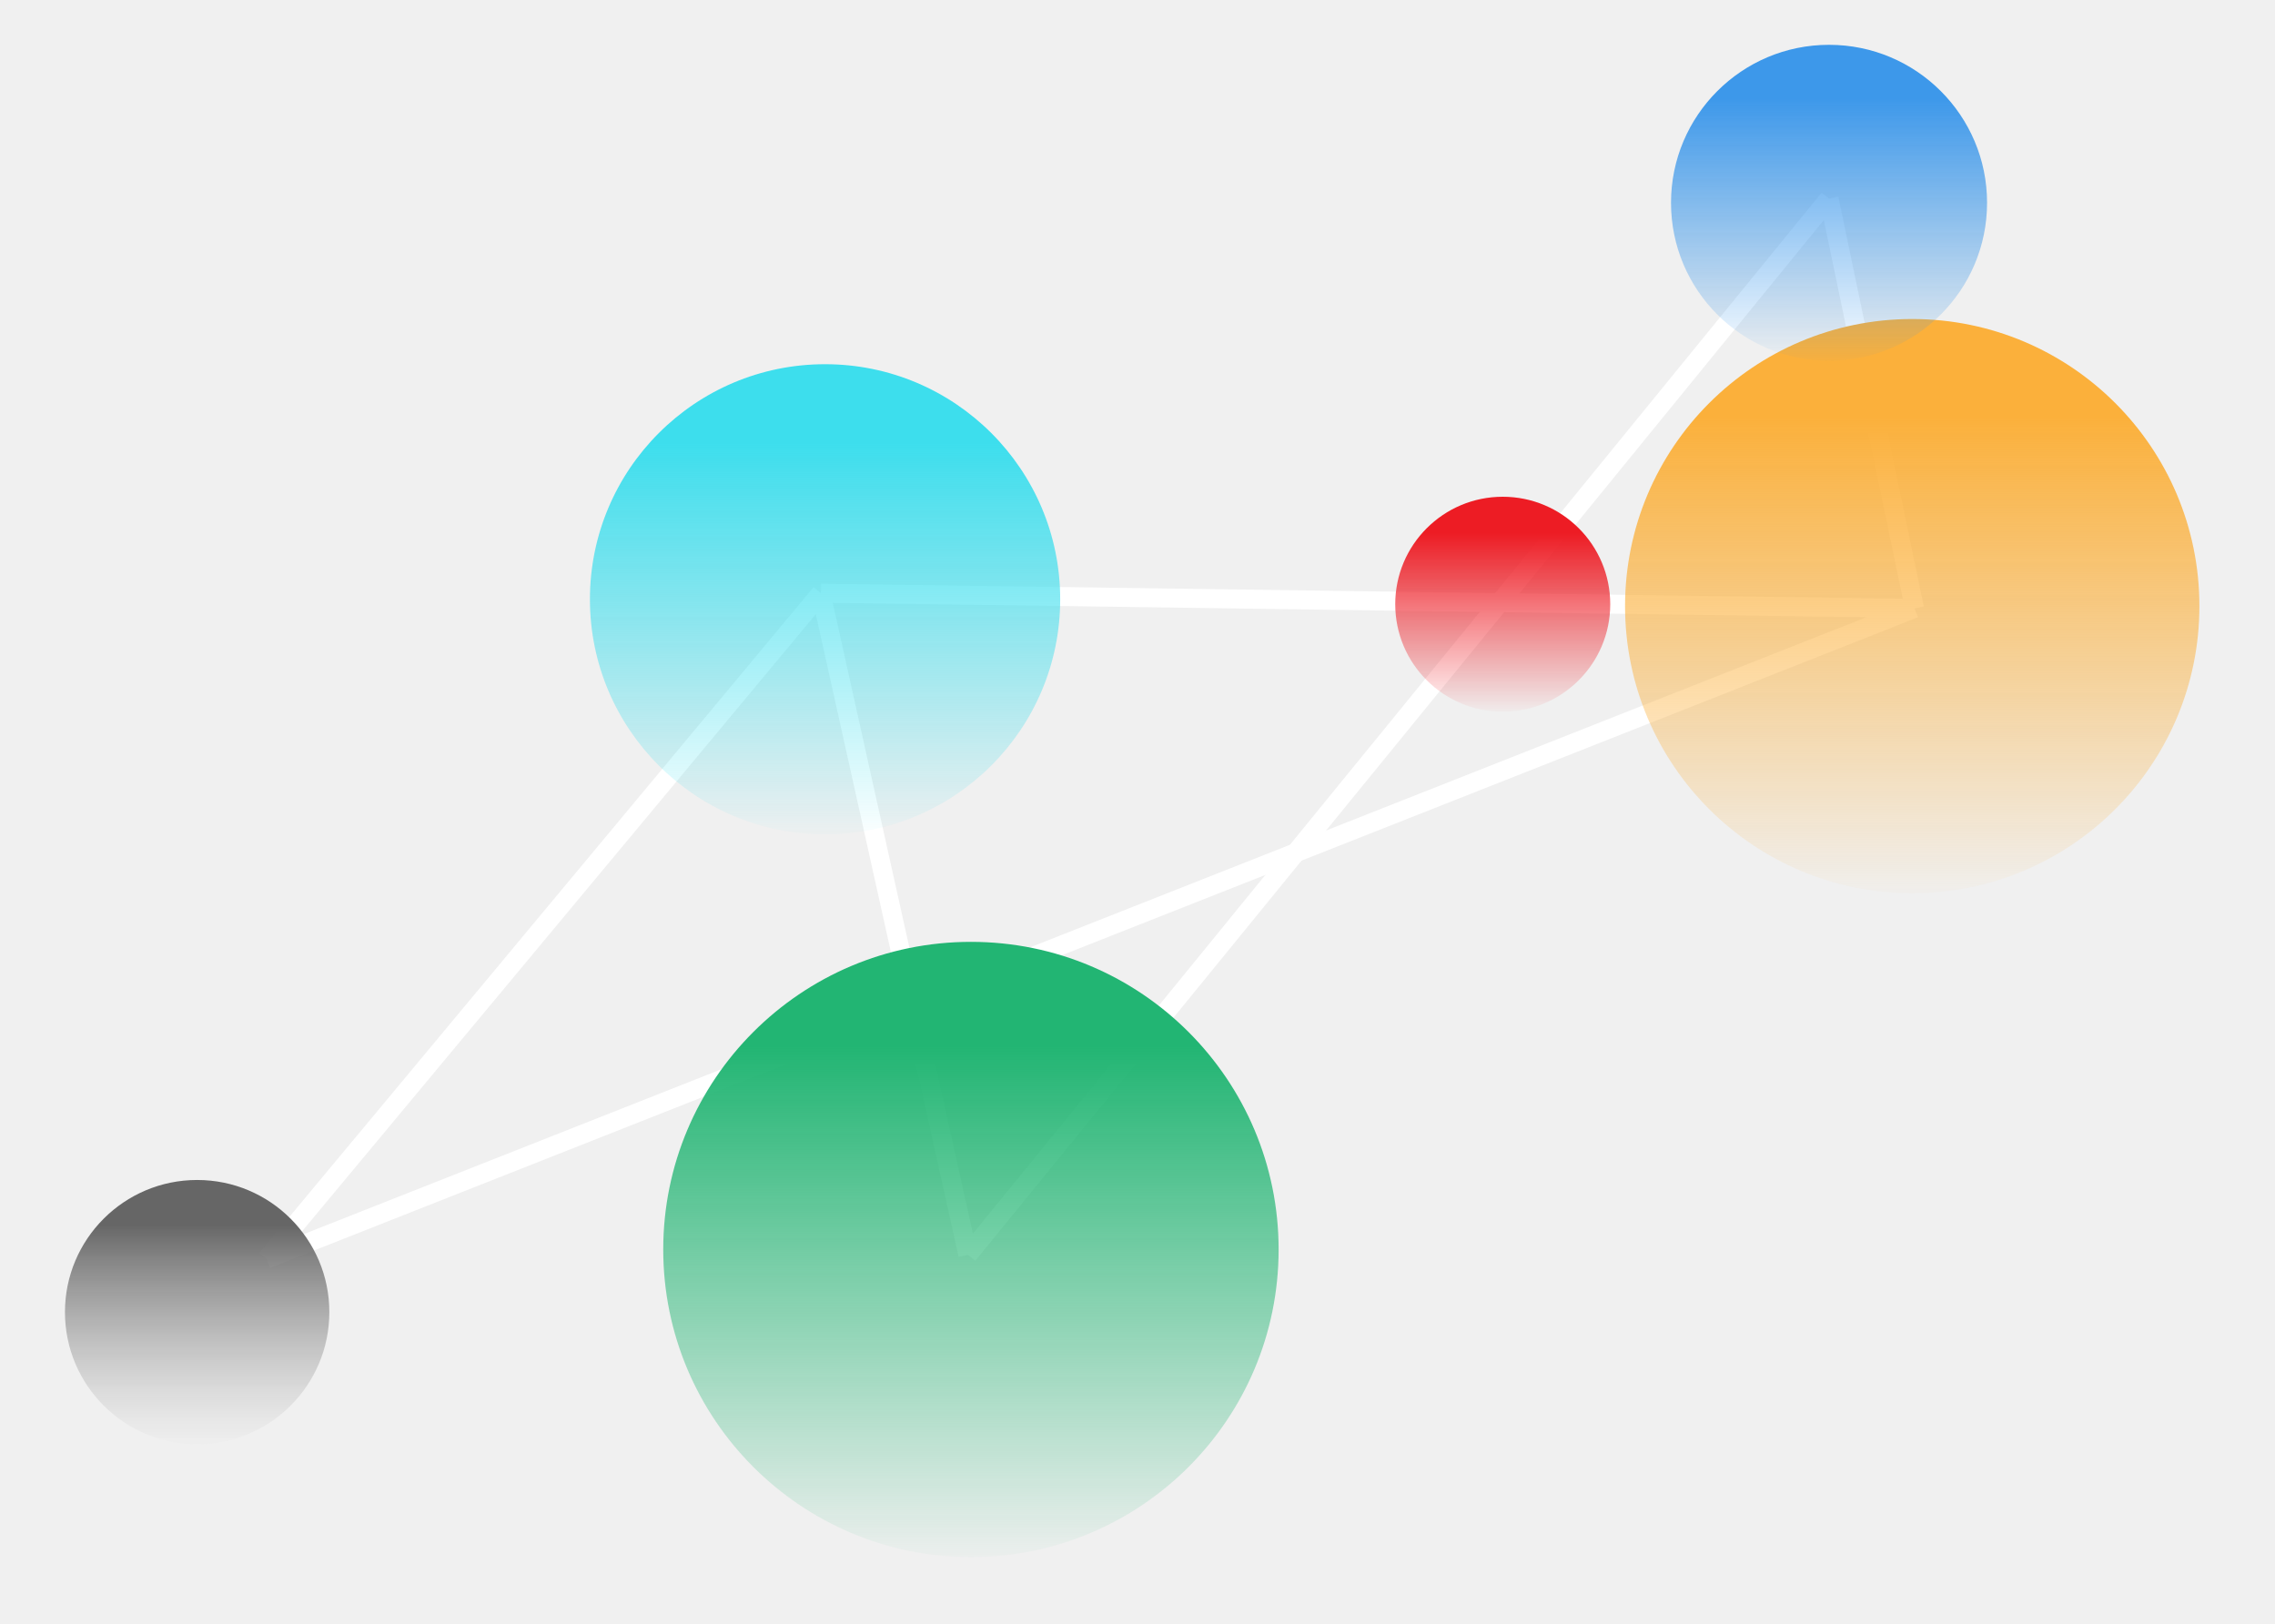
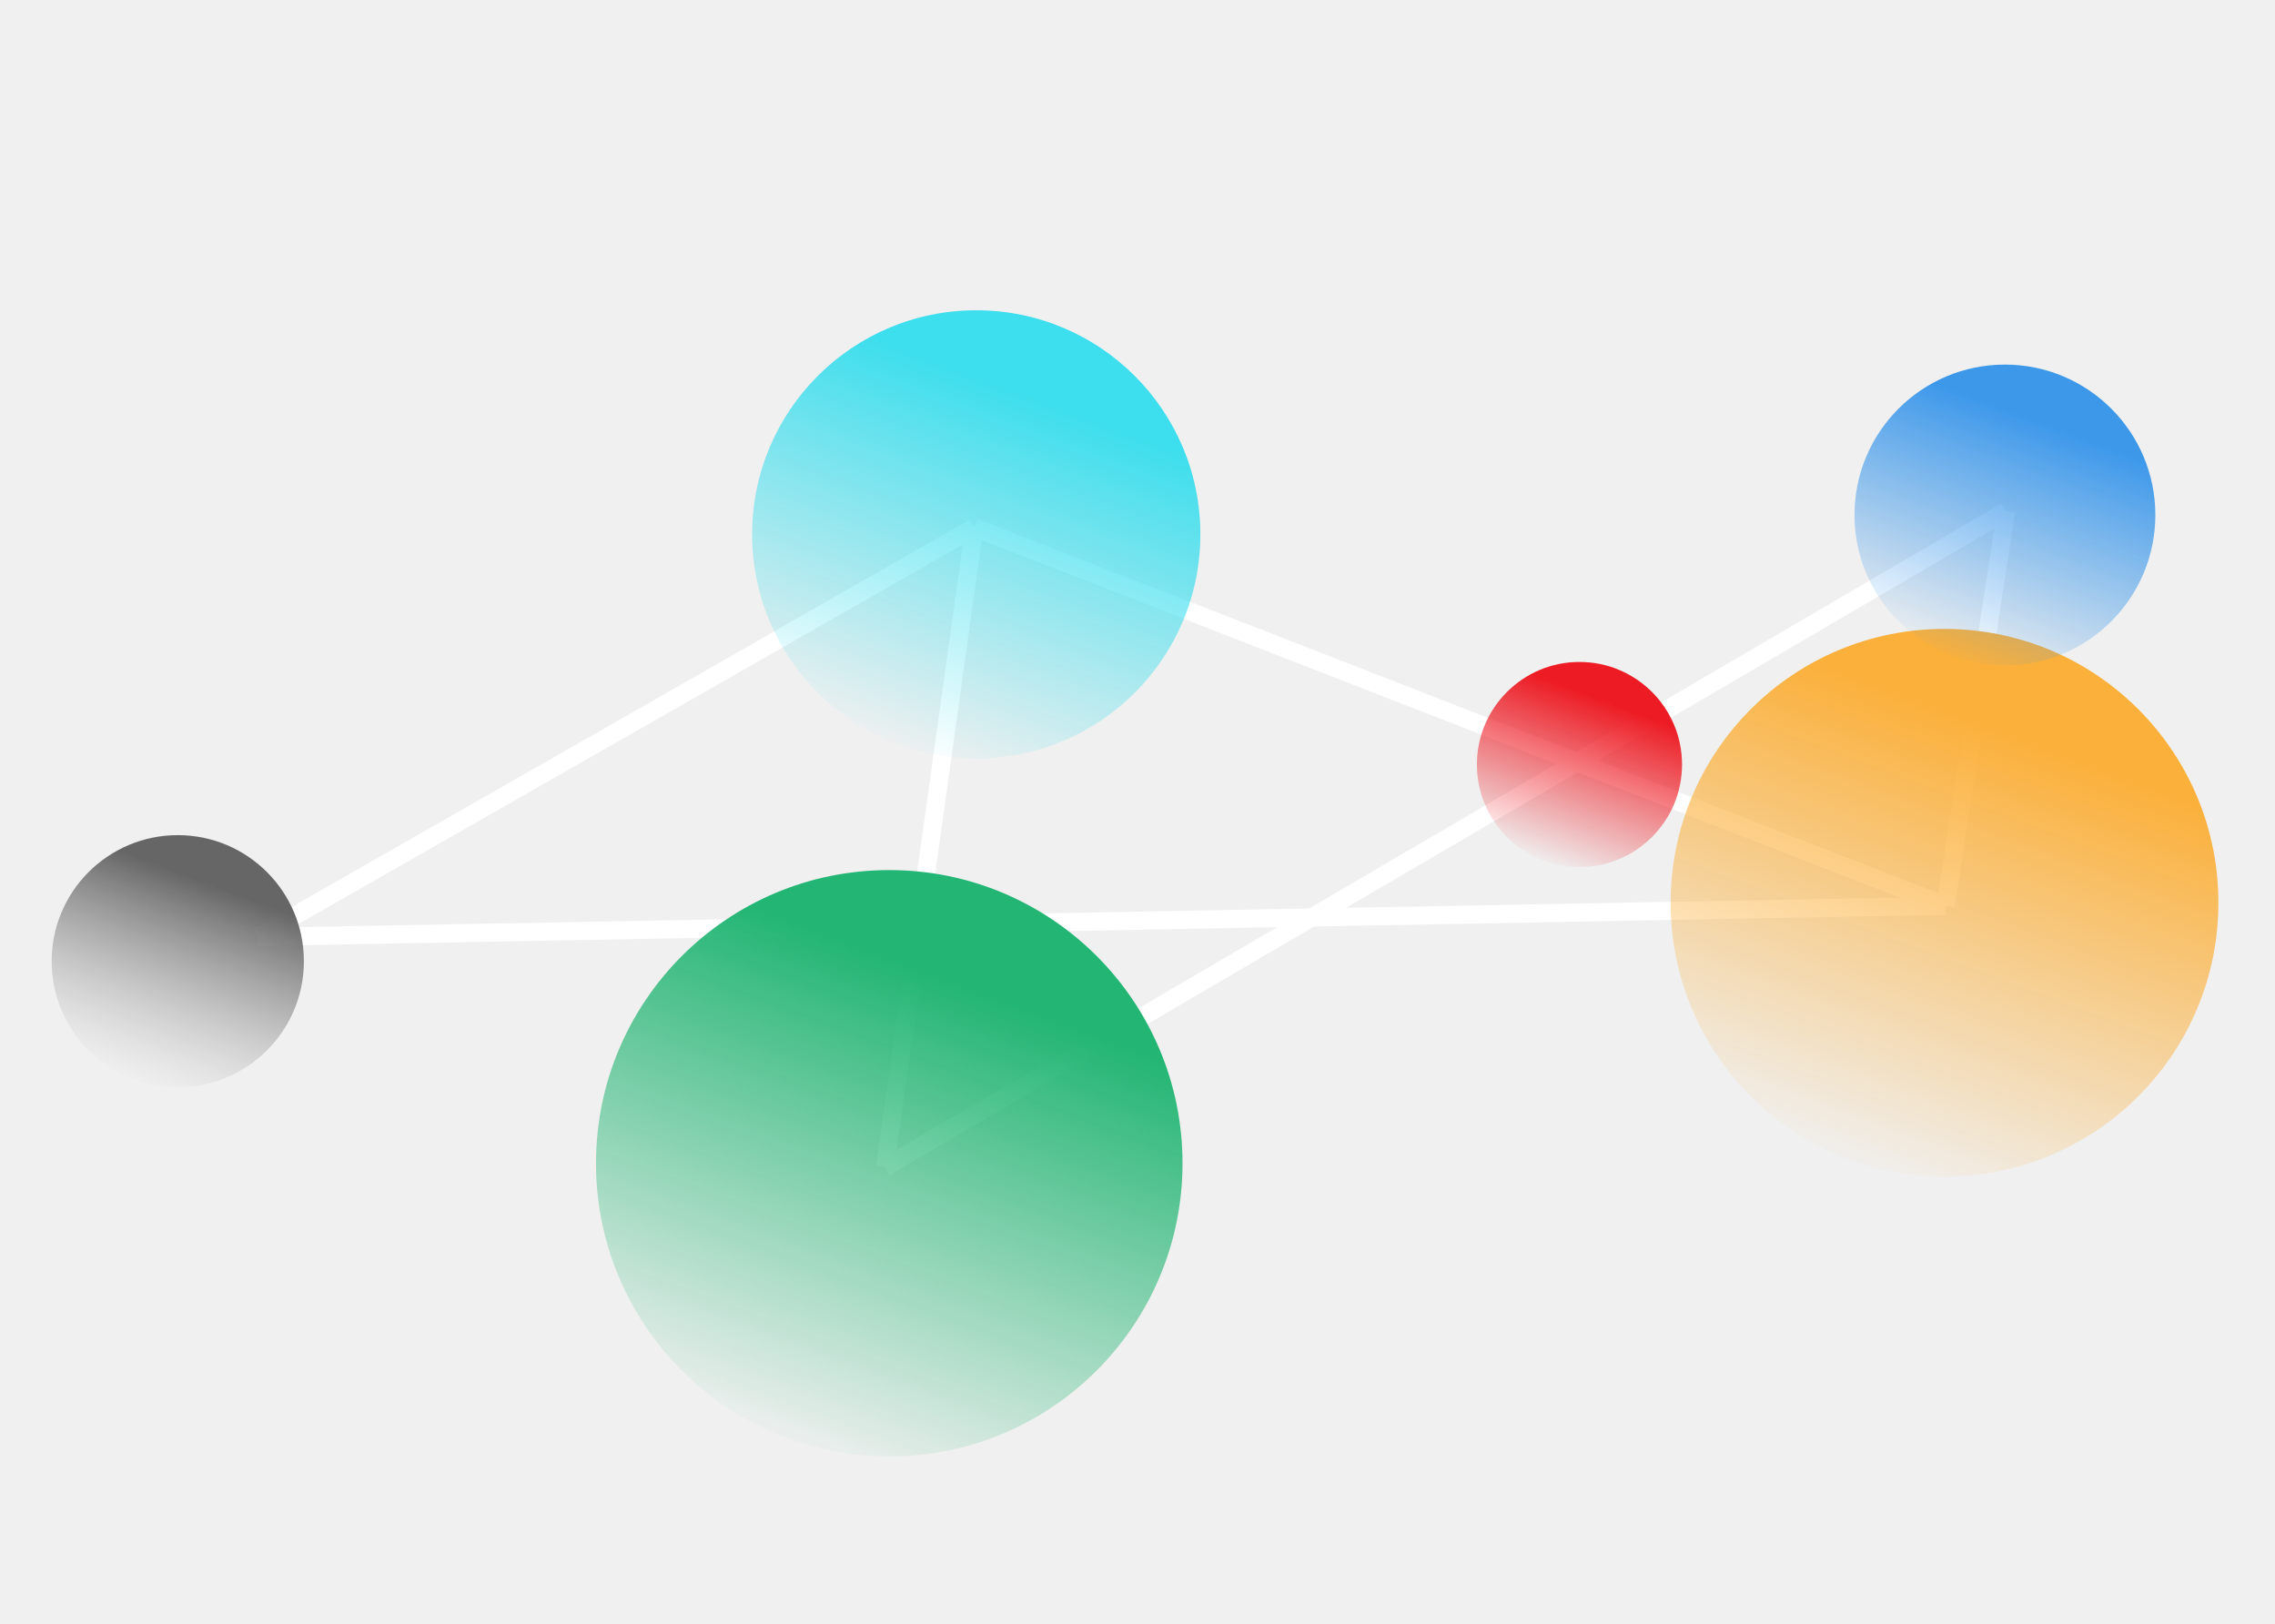
<svg xmlns="http://www.w3.org/2000/svg" version="1.1" id="Layer_1" x="0px" y="0px" viewBox="0 0 598.9 427.5" style="enable-background:new 0 0 598.9 427.5;" xml:space="preserve">
  <style type="text/css">
- 	.st0{fill:none;stroke:#FFFFFF;stroke-width:5;stroke-miterlimit:10;}
+ 	.st0{fill:none;stroke:#FFFFFF;stroke-width:4.765;stroke-miterlimit:10;}
	.st1{fill:url(#SVGID_1_);}
	.st2{fill:url(#SVGID_2_);}
	.st3{fill:url(#SVGID_3_);}
	.st4{fill:url(#SVGID_4_);}
	.st5{fill:url(#SVGID_5_);}
	.st6{fill:url(#SVGID_6_);}
</style>
  <g>
    <g>
-       <line class="st0" x1="216.1" y1="156.2" x2="70.2" y2="331.5" />
-       <line class="st0" x1="504" y1="160.2" x2="481.5" y2="52.3" />
-       <line class="st0" x1="254.8" y1="330.4" x2="481.5" y2="52.3" />
-       <line class="st0" x1="216.1" y1="156.2" x2="504" y2="160.2" />
-       <line class="st0" x1="70.2" y1="331.5" x2="504" y2="160.2" />
-       <line class="st0" x1="254.8" y1="330.4" x2="216.1" y2="156.2" />
+       <line class="st0" x1="256.5" y1="138.9" x2="67.8" y2="246.7" />
+       <line class="st0" x1="512.2" y1="238.5" x2="528.1" y2="134.6" />
+       <line class="st0" x1="233" y1="307.3" x2="528.1" y2="134.6" />
+       <line class="st0" x1="256.5" y1="138.9" x2="512.2" y2="238.5" />
+       <line class="st0" x1="67.8" y1="246.7" x2="512.2" y2="238.5" />
+       <line class="st0" x1="233" y1="307.3" x2="256.5" y2="138.9" />
    </g>
-     <linearGradient id="SVGID_1_" gradientUnits="userSpaceOnUse" x1="206.586" y1="1388.516" x2="265.621" y2="1388.516" gradientTransform="matrix(6.123234e-17 1 1 -6.123234e-17 -1336.616 115.9042)">
+     <linearGradient id="SVGID_1_" gradientUnits="userSpaceOnUse" x1="29.541" y1="-1155.049" x2="85.806" y2="-1155.049" gradientTransform="matrix(-0.35 0.9367 -0.9367 -0.35 -1017.191 -199.4372)">
      <stop offset="0" style="stop-color:#666666" />
      <stop offset="0.45" style="stop-color:#868686;stop-opacity:0.55" />
      <stop offset="1" style="stop-color:#B3B3B3;stop-opacity:0" />
    </linearGradient>
-     <circle class="st1" cx="51.9" cy="345.5" r="34.8" />
-     <linearGradient id="SVGID_2_" gradientUnits="userSpaceOnUse" x1="0.908" y1="1553.816" x2="106.11" y2="1553.816" gradientTransform="matrix(6.123234e-17 1 1 -6.123234e-17 -1336.616 115.9042)">
+     <circle class="st1" cx="46.8" cy="253.1" r="33.2" />
+     <linearGradient id="SVGID_2_" gradientUnits="userSpaceOnUse" x1="-166.486" y1="-1312.592" x2="-66.221" y2="-1312.592" gradientTransform="matrix(-0.35 0.9367 -0.9367 -0.35 -1017.191 -199.4372)">
      <stop offset="0" style="stop-color:#3DDEED" />
      <stop offset="1" style="stop-color:#3DDEED;stop-opacity:0" />
    </linearGradient>
-     <circle class="st2" cx="217.2" cy="157.8" r="61.9" />
-     <linearGradient id="SVGID_3_" gradientUnits="userSpaceOnUse" x1="-6.228" y1="1840.016" x2="122.149" y2="1840.016" gradientTransform="matrix(6.123234e-17 1 1 -6.123234e-17 -1336.616 115.9042)">
+     <circle class="st2" cx="257" cy="140.7" r="59" />
+     <linearGradient id="SVGID_3_" gradientUnits="userSpaceOnUse" x1="-173.287" y1="-1585.363" x2="-50.934" y2="-1585.363" gradientTransform="matrix(-0.35 0.9367 -0.9367 -0.35 -1017.191 -199.4372)">
      <stop offset="0" style="stop-color:#FBB03B" />
      <stop offset="1" style="stop-color:#FBB03B;stop-opacity:0" />
    </linearGradient>
-     <circle class="st3" cx="503.4" cy="159.6" r="75.6" />
-     <linearGradient id="SVGID_4_" gradientUnits="userSpaceOnUse" x1="159.581" y1="1592.216" x2="297.121" y2="1592.216" gradientTransform="matrix(6.123234e-17 1 1 -6.123234e-17 -1336.616 115.9042)">
+     <circle class="st3" cx="511.9" cy="237.7" r="72.1" />
+     <linearGradient id="SVGID_4_" gradientUnits="userSpaceOnUse" x1="-15.258" y1="-1349.191" x2="115.828" y2="-1349.191" gradientTransform="matrix(-0.35 0.9367 -0.9367 -0.35 -1017.191 -199.4372)">
      <stop offset="0" style="stop-color:#22B573" />
      <stop offset="1" style="stop-color:#22B573;stop-opacity:0" />
    </linearGradient>
-     <circle class="st4" cx="255.6" cy="329" r="81" />
-     <linearGradient id="SVGID_5_" gradientUnits="userSpaceOnUse" x1="-90.02" y1="1818.116" x2="-19.346" y2="1818.116" gradientTransform="matrix(6.123234e-17 1 1 -6.123234e-17 -1336.616 115.9042)">
+     <circle class="st4" cx="234.1" cy="306.3" r="77.2" />
+     <linearGradient id="SVGID_5_" gradientUnits="userSpaceOnUse" x1="-253.148" y1="-1564.491" x2="-185.79" y2="-1564.491" gradientTransform="matrix(-0.35 0.9367 -0.9367 -0.35 -1017.191 -199.4372)">
      <stop offset="0" style="stop-color:#3D98EA" />
      <stop offset="1" style="stop-color:#3D98EA;stop-opacity:0" />
    </linearGradient>
-     <circle class="st5" cx="481.5" cy="53.4" r="41.6" />
-     <linearGradient id="SVGID_6_" gradientUnits="userSpaceOnUse" x1="24.434" y1="1732.216" x2="72.586" y2="1732.216" gradientTransform="matrix(6.123234e-17 1 1 -6.123234e-17 -1336.616 115.9042)">
+     <circle class="st5" cx="527.8" cy="135.6" r="39.6" />
+     <linearGradient id="SVGID_6_" gradientUnits="userSpaceOnUse" x1="-144.064" y1="-1482.621" x2="-98.171" y2="-1482.621" gradientTransform="matrix(-0.35 0.9367 -0.9367 -0.35 -1017.191 -199.4372)">
      <stop offset="0" style="stop-color:#ED1C24" />
      <stop offset="1" style="stop-color:#ED1C24;stop-opacity:0" />
    </linearGradient>
-     <circle class="st6" cx="395.6" cy="159.1" r="28.3" />
+     <circle class="st6" cx="415.8" cy="201.3" r="27" />
  </g>
</svg>
